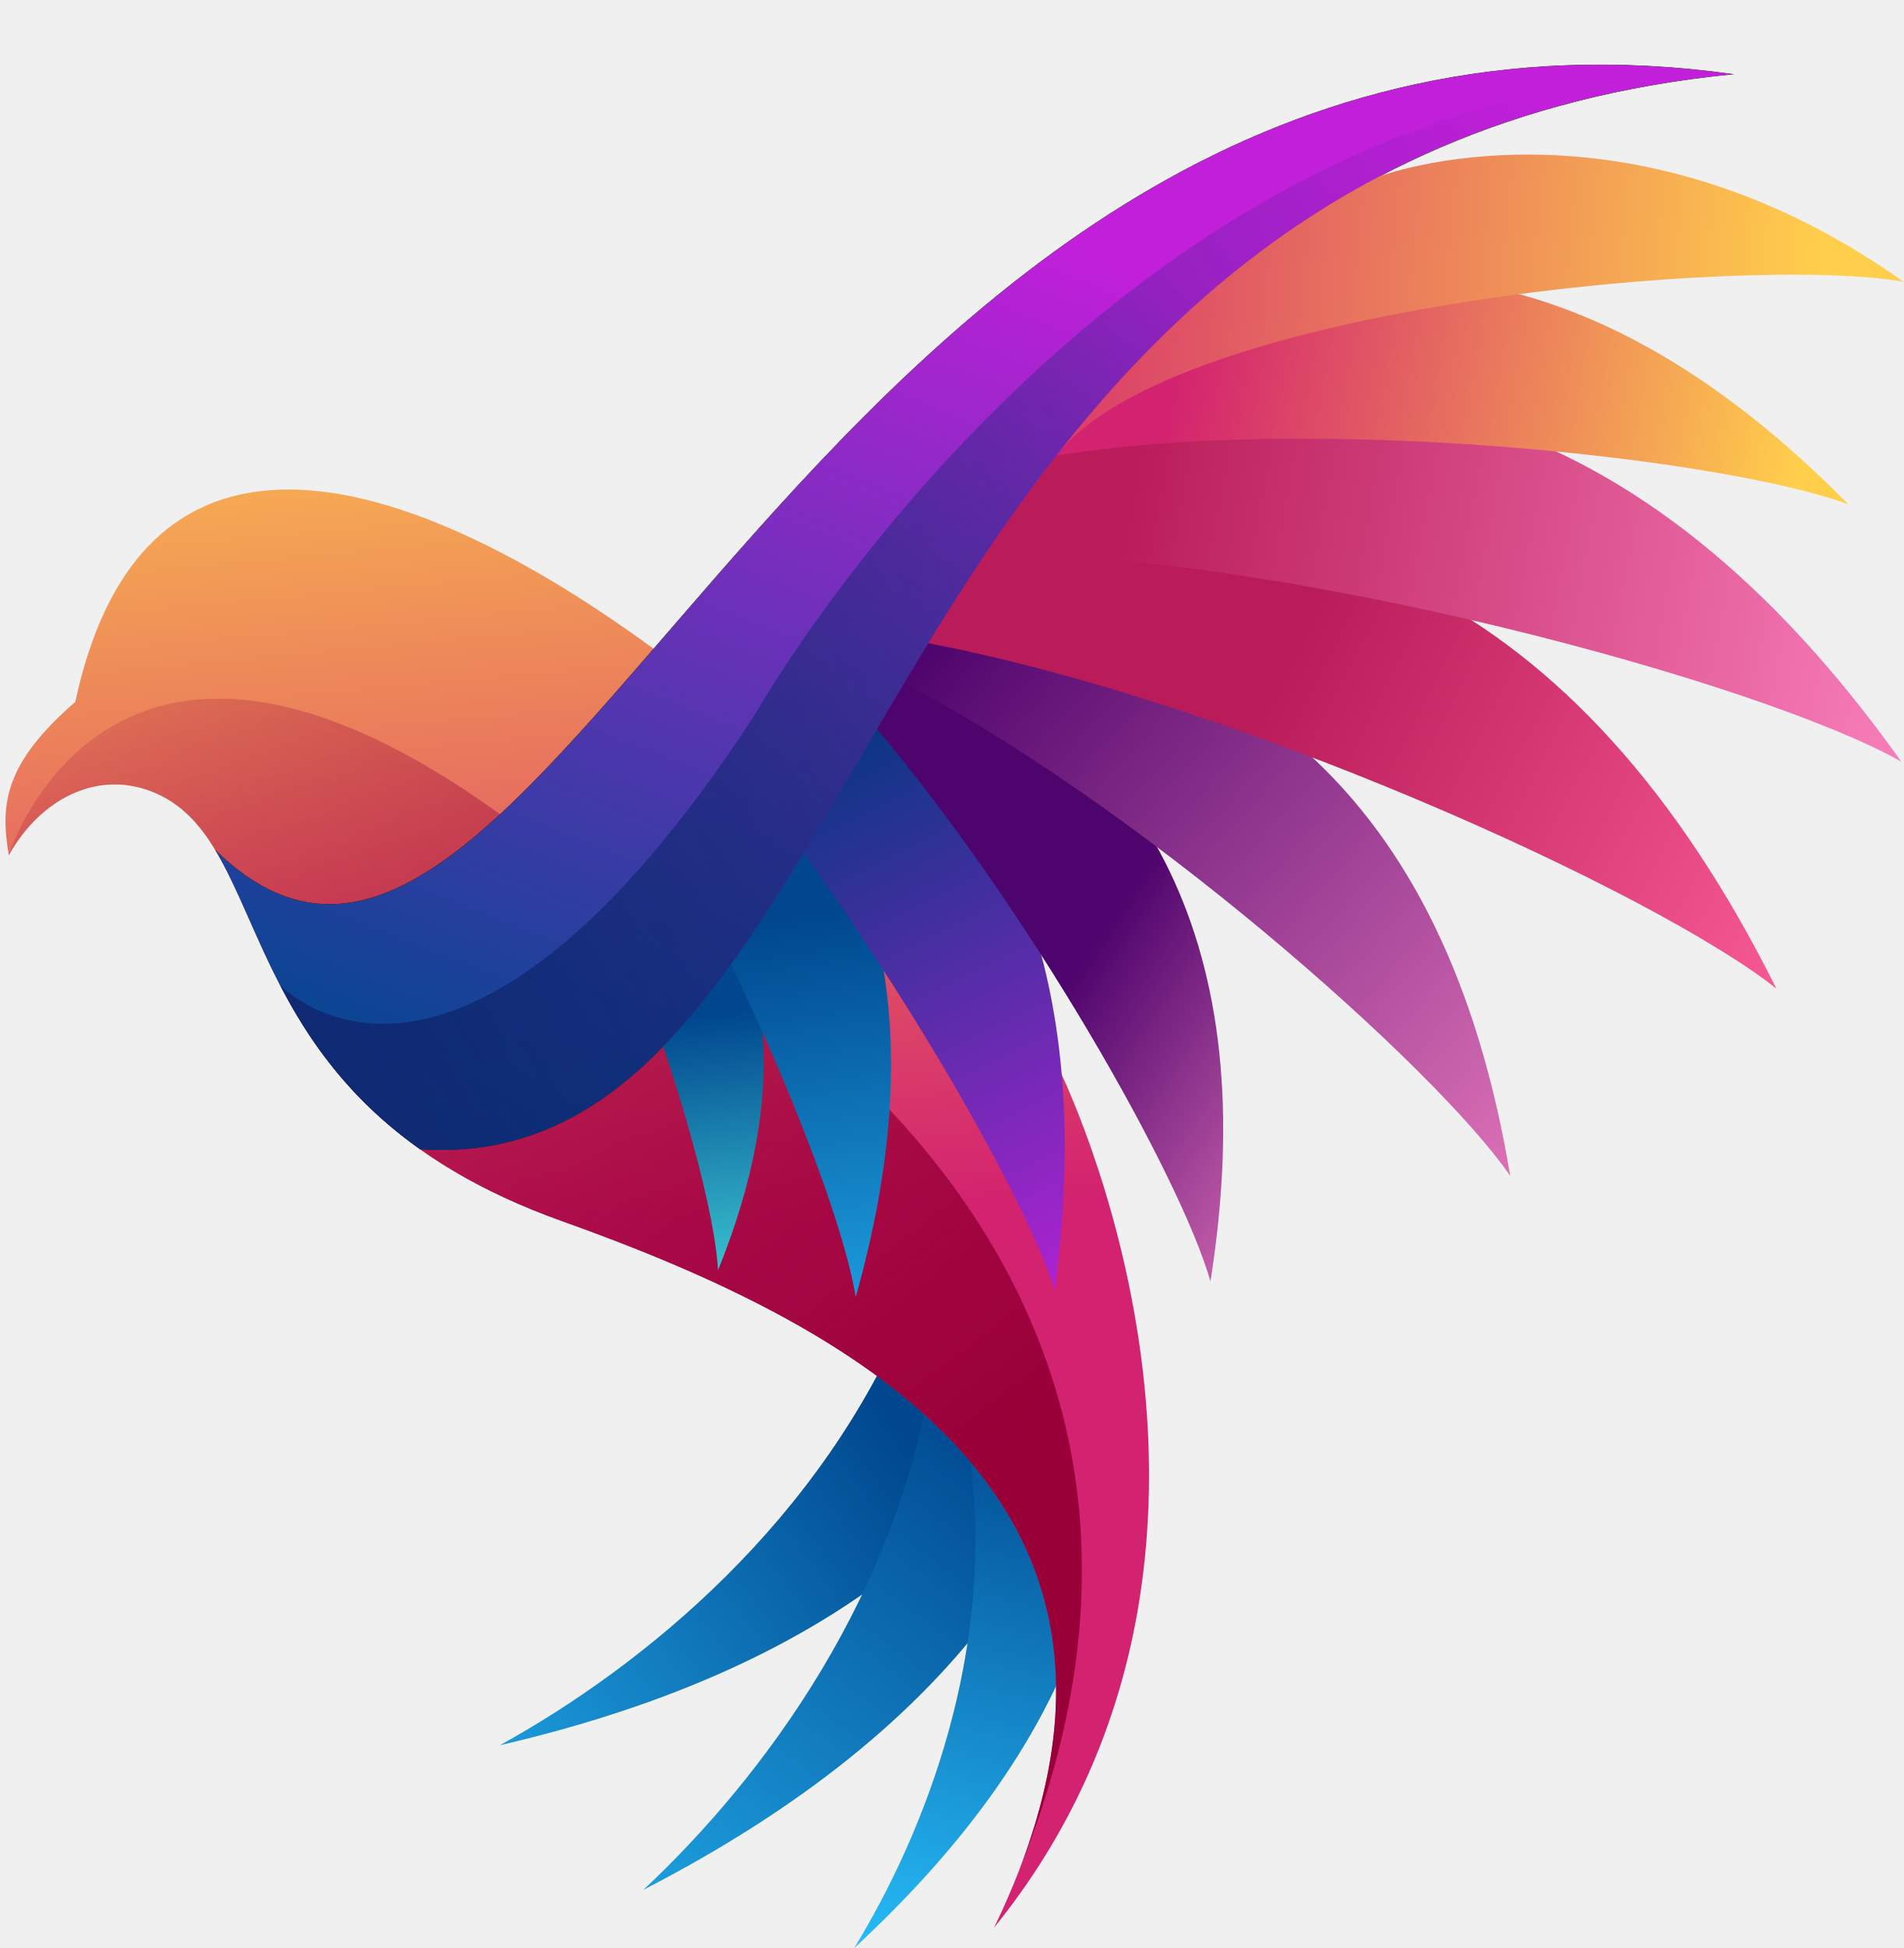
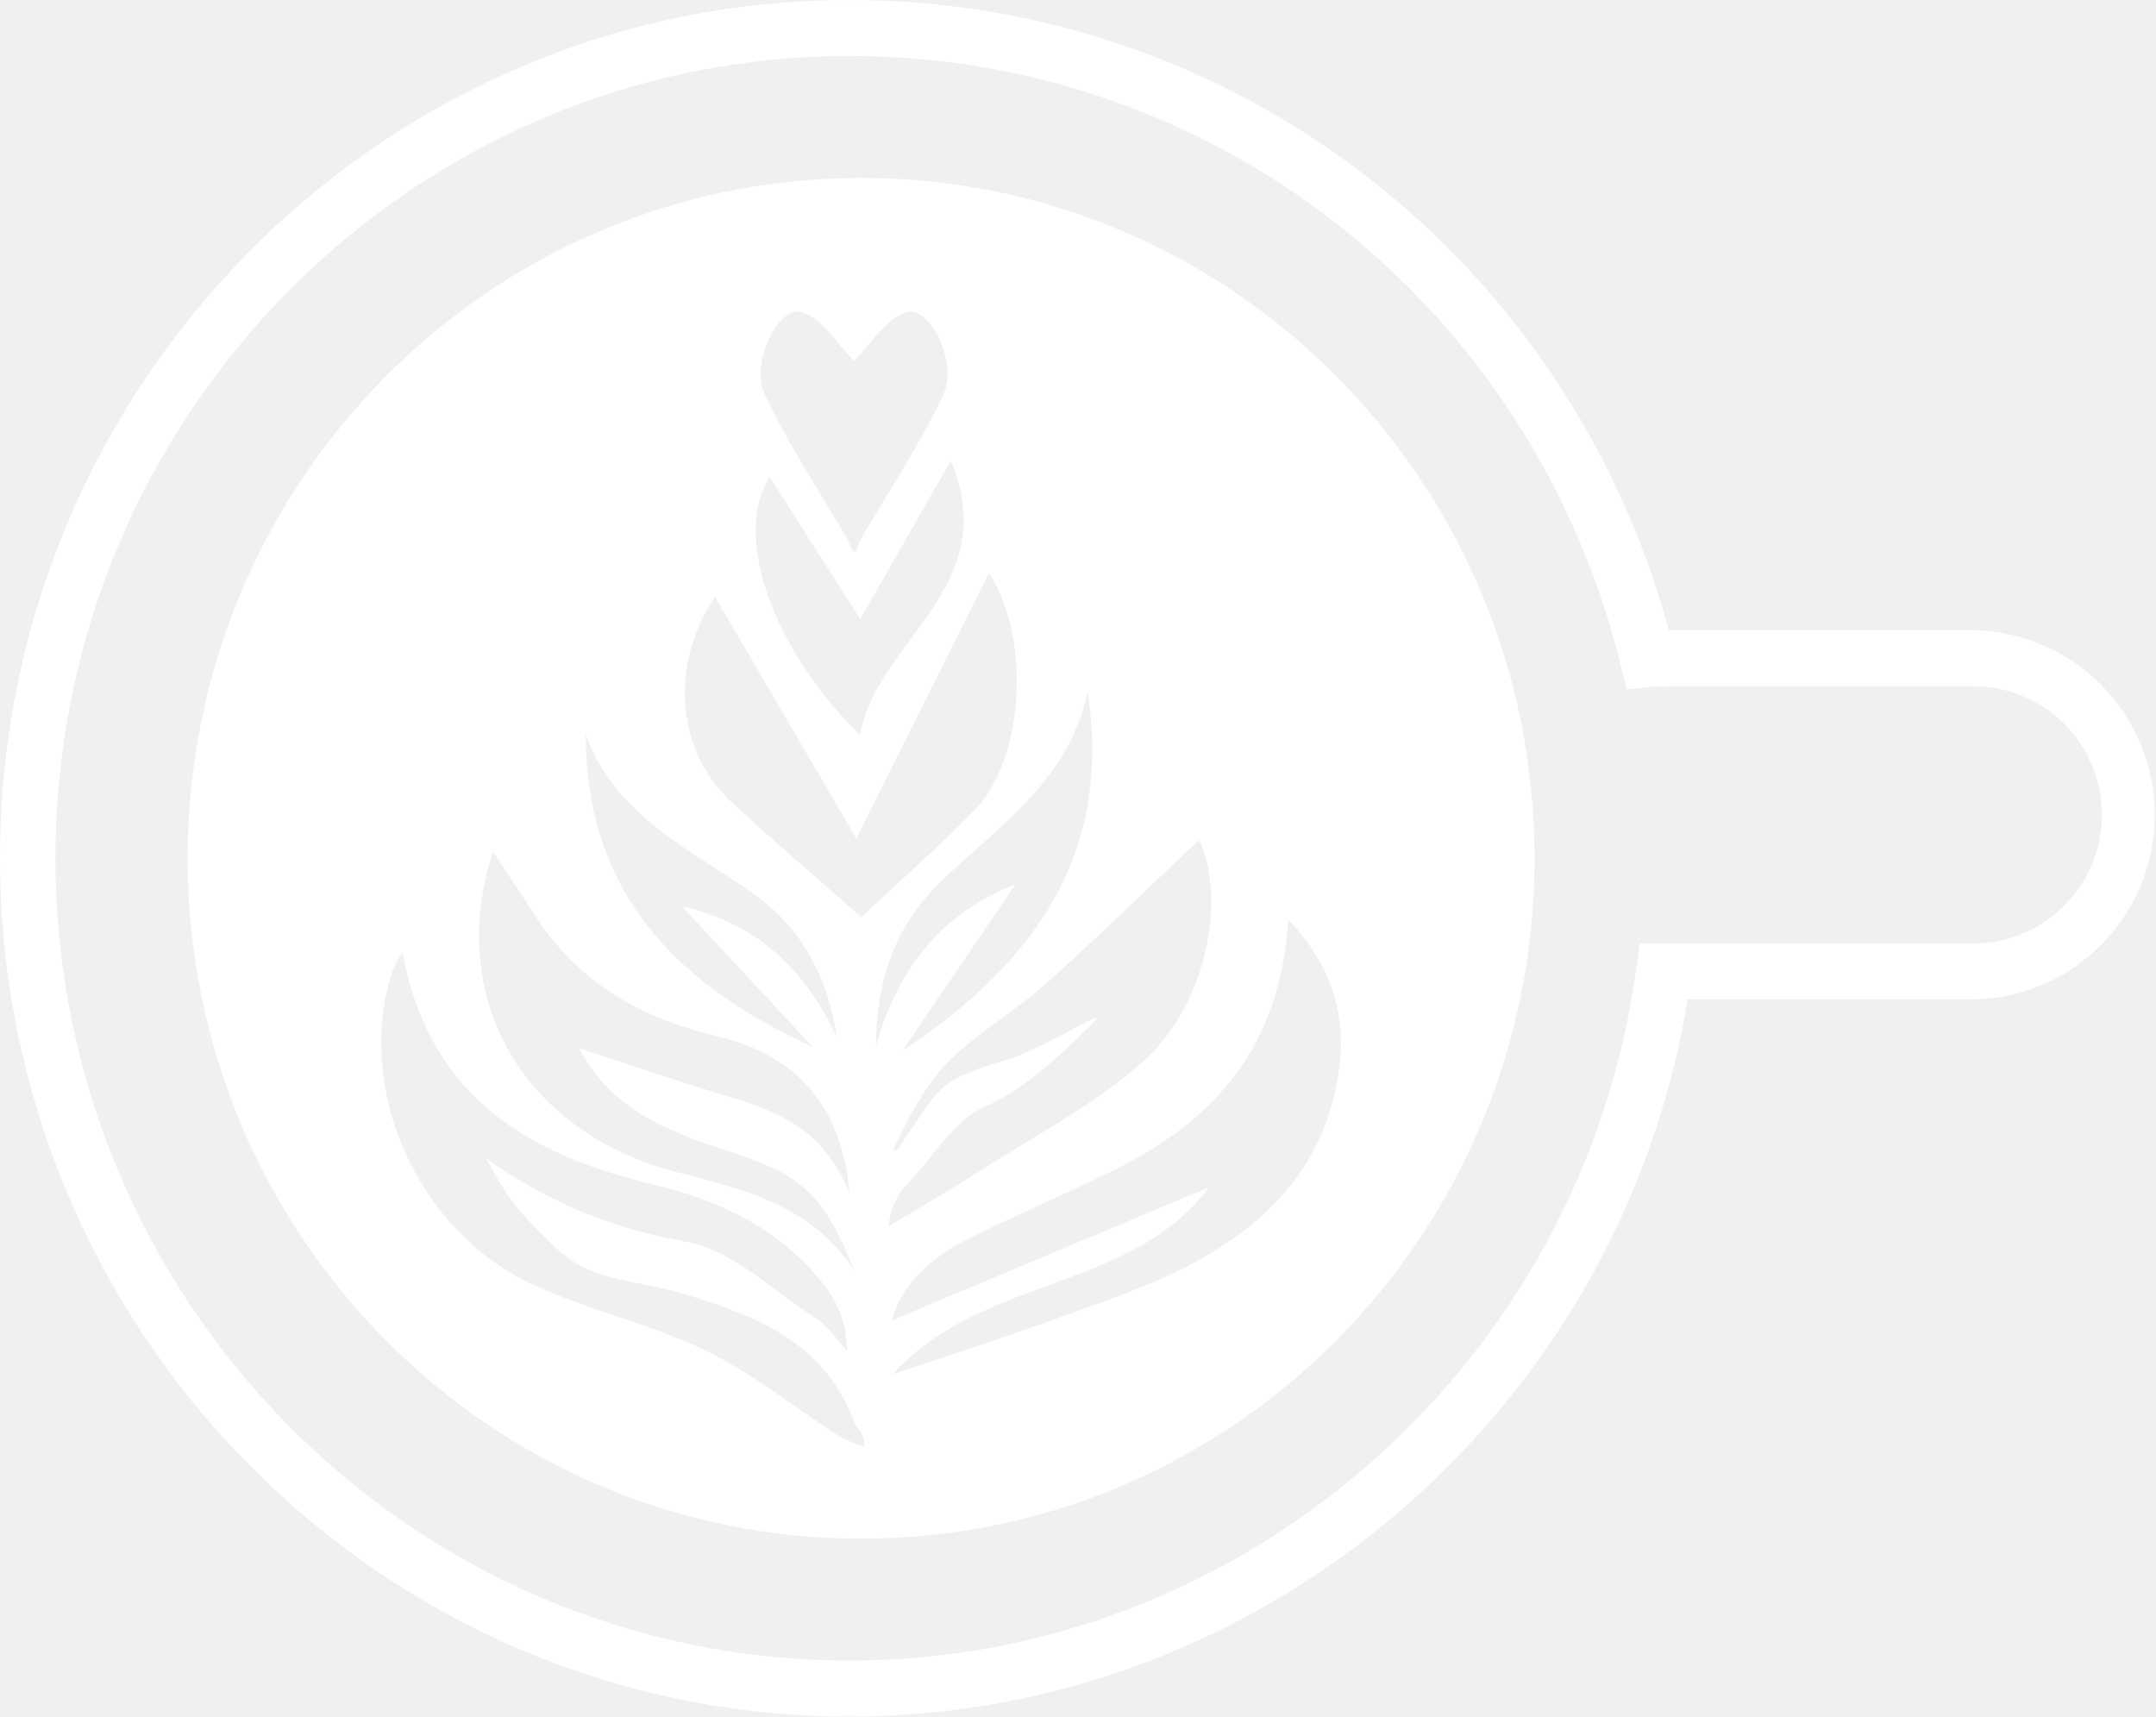
- <svg xmlns="http://www.w3.org/2000/svg" xmlns:xlink="http://www.w3.org/1999/xlink" id="Layer_1" data-name="Layer 1" viewBox="0 0 2101.77 2150.3">
+ <svg xmlns="http://www.w3.org/2000/svg" viewBox="0 0 398.58 317.35">
  <defs>
-     <style>.cls-1{fill:url(#linear-gradient);}.cls-2{fill:url(#linear-gradient-2);}.cls-14,.cls-3{fill:none;}.cls-3{clip-rule:evenodd;}.cls-4{clip-path:url(#clip-path);}.cls-5{fill:url(#linear-gradient-3);}.cls-6{clip-path:url(#clip-path-2);}.cls-7{fill:url(#linear-gradient-4);}.cls-8{clip-path:url(#clip-path-3);}.cls-9{fill:url(#linear-gradient-5);}.cls-10{clip-path:url(#clip-path-4);}.cls-11{fill:url(#linear-gradient-6);}.cls-12{mask:url(#mask);}.cls-13{fill:#990038;}.cls-13,.cls-36{fill-rule:evenodd;}.cls-14{stroke:#231916;stroke-miterlimit:22.93;stroke-width:0.57px;}.cls-15{clip-path:url(#clip-path-5);}.cls-16{fill:url(#linear-gradient-7);}.cls-17{clip-path:url(#clip-path-6);}.cls-18{fill:url(#linear-gradient-8);}.cls-19{clip-path:url(#clip-path-7);}.cls-20{fill:url(#linear-gradient-9);}.cls-21{clip-path:url(#clip-path-8);}.cls-22{fill:url(#linear-gradient-10);}.cls-23{clip-path:url(#clip-path-9);}.cls-24{fill:url(#linear-gradient-11);}.cls-25{clip-path:url(#clip-path-10);}.cls-26{fill:url(#linear-gradient-12);}.cls-27{clip-path:url(#clip-path-11);}.cls-28{fill:url(#linear-gradient-13);}.cls-29{clip-path:url(#clip-path-12);}.cls-30{fill:url(#linear-gradient-14);}.cls-31{clip-path:url(#clip-path-13);}.cls-32{fill:url(#linear-gradient-15);}.cls-33{clip-path:url(#clip-path-14);}.cls-34{fill:url(#linear-gradient-16);}.cls-35{mask:url(#mask-2);}.cls-36{fill:#102770;}</style>
-     <linearGradient id="linear-gradient" x1="-417.28" y1="2752.08" x2="-1339.33" y2="1550.91" gradientTransform="translate(2282.22 -226.23)" gradientUnits="userSpaceOnUse">
-       <stop offset="0" stop-color="#fff" />
-       <stop offset="1" />
-     </linearGradient>
-     <linearGradient id="linear-gradient-2" x1="-1234.23" y1="2579.37" x2="355.69" y2="1612.44" gradientTransform="translate(2422.35 -597.88)" xlink:href="#linear-gradient" />
-     <clipPath id="clip-path" transform="translate(-988.79 -751.72)">
-       <path class="cls-3" d="M1540.56,2678.25c385.72-89.44,592.87-278.66,677-538.61-118.32,16.18-171.82,42.79-223.63,52.31-97.16,238.16-294.39,398.58-453.33,486.3" />
-     </clipPath>
-     <linearGradient id="linear-gradient-3" x1="993.94" y1="1579.04" x2="318.41" y2="2088.39" gradientUnits="userSpaceOnUse">
-       <stop offset="0" stop-color="#00478f" />
-       <stop offset="1" stop-color="#29c4ff" />
-     </linearGradient>
-     <clipPath id="clip-path-2" transform="translate(-988.79 -751.72)">
-       <path class="cls-3" d="M1699.19,2837.78c352-181.32,506.41-415.57,524.18-688.2-110.74,44.7-156.08,83.63-204,105.56-35.78,254.71-187.64,458.61-320.21,582.64" />
-     </clipPath>
-     <linearGradient id="linear-gradient-4" x1="1100.79" y1="1570.7" x2="542.31" y2="2316.15" xlink:href="#linear-gradient-3" />
-     <clipPath id="clip-path-3" transform="translate(-988.79 -751.72)">
-       <path class="cls-3" d="M1931.94,2902c243.14-224.74,315.24-448,268.65-671.66-79.25,60.77-107.09,102.26-140.78,130.63,28.07,213.24-48.75,411.48-127.87,541" />
-     </clipPath>
-     <linearGradient id="linear-gradient-5" x1="1164.41" y1="1566.46" x2="999.76" y2="2208.13" xlink:href="#linear-gradient-3" />
-     <clipPath id="clip-path-4" transform="translate(-988.79 -751.72)">
-       <path class="cls-3" d="M1072,1526.35c133.7-622.8,962.66,167.09,1084.05,401.22,0,0,269.14,533.3-69.78,952,224.69-463-147-662.16-477.11-779.91-368.35-131.4-312.55-403.89-442.09-469.35-64-32.37-132.12,0-168.58,65.54-9.68-57.31-4.52-101.55,73.51-169.46" />
-     </clipPath>
-     <linearGradient id="linear-gradient-6" x1="638.86" y1="271.08" x2="738.54" y2="1362.59" gradientUnits="userSpaceOnUse">
-       <stop offset="0" stop-color="#ffce4b" />
-       <stop offset="1" stop-color="#d3226f" />
-     </linearGradient>
-     <mask id="mask" x="9.69" y="771.18" width="1184.85" height="1291.88" maskUnits="userSpaceOnUse">
-       <g transform="translate(-988.79 -751.72)">
-         <rect class="cls-1" x="998.47" y="1522.9" width="1184.85" height="1291.88" />
-       </g>
-     </mask>
-     <clipPath id="clip-path-5" transform="translate(-988.79 -751.72)">
-       <path class="cls-3" d="M1781.52,2153.92c79.93-197.39,60.72-347.06-27.66-464.45-29.47,57.07-52.37,105.74-64.21,131.48,52.85,135.45,88.83,272.6,91.87,333" />
-     </clipPath>
-     <linearGradient id="linear-gradient-7" x1="781.56" y1="1121.41" x2="824.05" y2="1518.14" gradientUnits="userSpaceOnUse">
-       <stop offset="0" stop-color="#00478f" />
-       <stop offset="1" stop-color="#51f4e9" />
-     </linearGradient>
-     <clipPath id="clip-path-6" transform="translate(-988.79 -751.72)">
-       <path class="cls-3" d="M1933.57,2183.49c81.25-288.12,31.35-494.28-110.24-644.69-32.38,84.29-56.88,155.81-69.45,193.61,94.73,181.11,166.14,367.19,179.69,451.08" />
-     </clipPath>
-     <linearGradient id="linear-gradient-8" x1="881.77" y1="1011.02" x2="970.6" y2="1644.51" xlink:href="#linear-gradient-3" />
-     <clipPath id="clip-path-7" transform="translate(-988.79 -751.72)">
-       <path class="cls-3" d="M2153.46,2176.16c43.16-328.28-44.21-546-223.08-688.14-22.05,97.4-46.7,162.16-54.45,205.53,132.45,183.19,249.37,392.94,277.53,482.61" />
-     </clipPath>
-     <linearGradient id="linear-gradient-9" x1="899.86" y1="786.49" x2="1217.73" y2="1419.25" gradientUnits="userSpaceOnUse">
-       <stop offset="0" stop-color="#003780" />
-       <stop offset="1" stop-color="#b222d3" />
-     </linearGradient>
-     <clipPath id="clip-path-8" transform="translate(-988.79 -751.72)">
-       <path class="cls-3" d="M2325.19,2166.19c59.23-373.42-72.19-593.89-322.93-722-19.36,35.66-37.41,70.24-53.69,102.26,176.24,206.44,344,505.19,376.62,619.7" />
-     </clipPath>
-     <linearGradient id="linear-gradient-10" x1="1192.01" y1="1063.03" x2="1592.86" y2="1330.68" gradientUnits="userSpaceOnUse">
-       <stop offset="0" stop-color="#4e046d" />
-       <stop offset="1" stop-color="#ff8bc7" />
-     </linearGradient>
-     <clipPath id="clip-path-9" transform="translate(-988.79 -751.72)">
-       <path class="cls-3" d="M2656.18,2049.75c-71.62-430-308.4-603.66-644.9-629-14.45,26.14-28.21,51.85-41.1,76.51,269.36,135.47,604.92,434,686,552.49" />
-     </clipPath>
-     <linearGradient id="linear-gradient-11" x1="1021.45" y1="711.6" x2="1834.7" y2="1441.59" xlink:href="#linear-gradient-10" />
-     <clipPath id="clip-path-10" transform="translate(-988.79 -751.72)">
-       <path class="cls-3" d="M2950,1843C2730.35,1402,2421,1278.64,2054,1346c-22.1,37.42-43.2,75.26-62.75,111.64C2341.44,1519,2818.37,1738,2950,1843" />
-     </clipPath>
-     <linearGradient id="linear-gradient-12" x1="1396.13" y1="765.46" x2="2007.45" y2="1076.86" gradientUnits="userSpaceOnUse">
-       <stop offset="0" stop-color="#b91c58" />
-       <stop offset="1" stop-color="#f95c97" />
-     </linearGradient>
-     <clipPath id="clip-path-11" transform="translate(-988.79 -751.72)">
-       <path class="cls-3" d="M3088.06,1592.56c-287.92-404.27-615.43-476-970.41-348.39-25,37.38-49.46,77.21-72.75,117.24,356.47-3.73,891.71,145,1043.16,231.15" />
-     </clipPath>
-     <linearGradient id="linear-gradient-13" x1="1235.59" y1="539.02" x2="2237.4" y2="725.92" gradientUnits="userSpaceOnUse">
-       <stop offset="0" stop-color="#b91c58" />
-       <stop offset="1" stop-color="#ff8bc7" />
-     </linearGradient>
-     <clipPath id="clip-path-12" transform="translate(-988.79 -751.72)">
-       <path class="cls-3" d="M3029.59,1308.53c-291.15-295.59-570.87-309-846.93-153.78-26.2,32.58-52.54,69.9-78.22,109.46,287.2-62.81,783.35-8.72,925.15,44.32" />
-     </clipPath>
-     <linearGradient id="linear-gradient-14" x1="1991.49" y1="474.74" x2="1304.69" y2="354.38" xlink:href="#linear-gradient-6" />
-     <clipPath id="clip-path-13" transform="translate(-988.79 -751.72)">
-       <path class="cls-3" d="M1910.28,1636c191-324.25,410.82-744.41,990.89-802.42C2309.7,751.72,1962.51,1177.24,1703.63,1476c-185.07,213.56-325,362.34-476.8,214.65,50.35,84,75,222.67,225.44,329.48,210,14.72,327.29-162.25,458-384.13" />
-     </clipPath>
-     <linearGradient id="linear-gradient-15" x1="794.08" y1="1358.53" x2="1215.24" y2="284.45" gradientUnits="userSpaceOnUse">
-       <stop offset="0" stop-color="#00478f" />
-       <stop offset="1" stop-color="#c11fda" />
-     </linearGradient>
-     <clipPath id="clip-path-14" transform="translate(-988.79 -751.72)">
-       <path class="cls-3" d="M3090.56,1062.83c-309-219.3-579-116.31-579-116.31-148.53,78-261.79,187.27-355.19,306.42,132.29-166.74,771.76-220,934.23-190.11" />
-     </clipPath>
-     <linearGradient id="linear-gradient-16" x1="2004.67" y1="333.05" x2="1045.88" y2="238.37" xlink:href="#linear-gradient-6" />
-     <mask id="mask-2" x="308.99" y="81.77" width="1603.39" height="1187.48" maskUnits="userSpaceOnUse">
-       <g transform="translate(-988.79 -751.72)">
-         <rect class="cls-2" x="1297.78" y="833.5" width="1603.39" height="1187.48" />
-       </g>
-     </mask>
+     <style>.cls-1{fill:#fff;}</style>
  </defs>
-   <g class="cls-4">
-     <rect class="cls-5" x="551.77" y="1387.92" width="676.97" height="538.61" />
-   </g>
-   <g class="cls-6">
-     <rect class="cls-7" x="710.4" y="1397.85" width="524.18" height="688.2" />
-   </g>
-   <g class="cls-8">
-     <rect class="cls-9" x="943.16" y="1478.64" width="315.24" height="671.66" />
-   </g>
-   <g class="cls-10">
-     <rect class="cls-11" y="151.83" width="1436.39" height="1975.98" />
-   </g>
-   <g class="cls-12">
-     <path class="cls-13" d="M2114.49,2814.79c160.9-417.13-191.06-603.06-505.35-715.17-368.35-131.4-312.55-403.89-442.09-469.35-64-32.37-132.12,0-168.58,65.54,0,0,131-423.7,666.57,55.42,0,0,743.57,333.06,449.45,1063.56" transform="translate(-988.79 -751.72)" />
-   </g>
-   <path class="cls-14" d="M1226.83,1690.63c364.11,354.28,660-997.41,1674.34-857.07-977,97.7-931.95,1222.78-1448.9,1186.55" transform="translate(-988.79 -751.72)" />
-   <g class="cls-15">
-     <rect class="cls-16" x="700.86" y="937.75" width="171.8" height="464.45" />
-   </g>
-   <g class="cls-17">
-     <rect class="cls-18" x="765.1" y="787.08" width="260.93" height="644.68" />
-   </g>
-   <g class="cls-19">
-     <rect class="cls-20" x="887.14" y="736.3" width="320.69" height="688.14" />
-   </g>
-   <g class="cls-21">
-     <rect class="cls-22" x="959.79" y="692.5" width="435.85" height="721.97" />
-   </g>
-   <g class="cls-23">
-     <rect class="cls-24" x="981.39" y="669.03" width="686" height="629" />
-   </g>
-   <g class="cls-25">
-     <rect class="cls-26" x="1002.41" y="526.92" width="958.83" height="564.39" />
-   </g>
-   <g class="cls-27">
-     <rect class="cls-28" x="1056.12" y="364.86" width="1043.16" height="475.98" />
-   </g>
-   <g class="cls-29">
-     <rect class="cls-30" x="1115.66" y="247.82" width="925.14" height="308.99" />
-   </g>
-   <g class="cls-31">
-     <rect class="cls-32" x="238.05" width="1674.34" height="1283.11" />
-   </g>
-   <g class="cls-33">
-     <rect class="cls-34" x="1167.55" y="91.8" width="934.23" height="409.42" />
-   </g>
-   <g class="cls-35">
-     <path class="cls-36" d="M1823.33,1538.8c-331.44,510.57-525.55,299.94-525.55,299.94,31.54,60.92,75.82,125.5,154.49,181.37,210,14.72,327.29-162.25,458-384.13,191-324.25,410.82-744.41,990.89-802.42-675.26-8.06-1077.84,705.24-1077.84,705.24" transform="translate(-988.79 -751.72)" />
+   <g id="Object">
+     <path class="cls-1" d="M773.11,504.37H716.83c-18.69-68.82-80.37-116.52-151.44-116.52-86.61,0-157.08,71.18-157.08,158.68S478.78,705.2,565.39,705.2c76.66,0,142.47-56.68,154.92-132.58h52.8a34.13,34.13,0,0,0,0-68.25Zm0,57.9H711.43l-.6,4.48c-9.86,73-72.38,128.1-145.44,128.1-81,0-146.83-66.54-146.83-148.32S484.43,398.2,565.39,398.2c67.74,0,126.36,46.36,142.55,112.73L709,515.3l4.43-.46a21.32,21.32,0,0,1,2.4-.13h57.28a23.78,23.78,0,0,1,0,47.56Z" transform="translate(-408.31 -387.85)" />
+     <path class="cls-1" d="M567.51,420.75C498.74,420.75,443,477.06,443,546.53s55.74,125.78,124.51,125.78S692,616,692,546.53,636.28,420.75,567.51,420.75Zm-11.06,24.78c3.79,1.06,6.54,5.86,9.72,9h.07c3.18-3.12,5.93-7.92,9.72-9,4.19-1.19,9.51,9.4,6.78,15.19-4.09,8.71-9.44,16.91-15.2,26.59l-1.11,2.63-.23-.38c-.07.13-.15.24-.22.38-.38-.91-.75-1.76-1.11-2.63-5.77-9.68-11.11-17.88-15.2-26.59C546.94,454.93,552.26,444.34,556.45,445.53ZM550.59,476c5.86,9.21,11.49,18.06,16.75,26.31L584.1,473c9.83,23.63-14,33.42-16.78,50.77C551.29,508,543.65,487.06,550.59,476ZM540.5,498.19l26.14,44.71,24.49-49.09c7.78,11.73,6.61,34.28-2.59,43.74-6.87,7.05-14.3,13.53-21,19.85-7.85-6.93-16.07-13.92-24-21.26C533.35,526.74,532,510.77,540.5,498.19Zm7.44,55.15c8.95,6.43,13.48,15.62,15.14,26.45-5.71-12.46-14.58-21.2-28.7-24.37l24.22,26c-24.69-11.31-42-28.14-42-57.71C522.31,539.07,536.25,544.94,547.94,553.34Zm-48.46-8c3,4.58,5.31,7.89,7.45,11.29,8,12.7,19.64,19.4,34,22.8,14.93,3.55,23.08,13.23,24.46,29.14-4.75-12.16-13.67-15.44-23.08-18.21-8.84-2.61-17.55-5.66-26.93-8.71,5.27,10.08,14.14,14.41,23.9,17.8,5.83,2,12.23,3.68,16.93,7.38s7.59,9.73,10,15.91c-8-12.32-20.65-15-33.2-18.32C505.06,597.09,490.56,572.17,499.48,545.34Zm63.93,108c-8.23-5.29-15.94-11.6-24.66-15.81-10.31-5-21.8-7.45-32.18-12.31-20.19-9.46-32.05-34.06-26.35-55.75a16.37,16.37,0,0,1,2.5-5.55c4.95,26.82,23.4,37.5,46.7,43,12.35,2.91,23.56,8.44,31.55,18.91a19.22,19.22,0,0,1,3.91,11.72c-1.89-2-3.46-4.59-5.73-6-8.07-5-15.36-12.83-24.67-14.27a88.46,88.46,0,0,1-36.38-15.34c4,6.89,4.25,8.15,12.68,16.35,6.85,6.67,14.68,6,23.89,8.76,13.48,4.06,26.08,8.92,31.57,23.74.4,1.07,1.82,1.75,1.91,4.52A27.58,27.58,0,0,1,563.41,653.35Zm18.32-102c10.75-10.57,24.22-18.89,27.64-35.65,4.74,30.54-10.49,50.73-34.21,66.4l20.91-30.79c-14.09,5.56-21.87,16-25.79,29.81C570.27,569.7,573.5,559.47,581.73,551.39Zm12.74,32.42c-13.62,3.92-12.56,5.67-20.43,16.84a5.18,5.18,0,0,0-.6-.26c2.56-5.19,5.08-10.42,8.75-14.63,5.44-6.26,13.21-10.37,19.48-16,9.8-8.75,19.19-18,28.31-26.57,5,10.14,1.75,30.12-10.26,40.88-8.91,8-19.89,13.65-30.05,20.17-5.68,3.64-11.47,7-17.08,10.38a13,13,0,0,1,2.57-6.83c5.92-6.06,9.31-12.85,15.68-15.52,7-2.94,15.1-10.7,20.36-16.16C610.52,575.5,602.11,581.19,594.47,583.81ZM655,590.19c-3.56,15.3-14.1,25-27.27,31.79-8,4.1-16.66,6.9-25.14,10-8.92,3.24-18,6.12-29.31,9.94,16.87-18.38,44-15.2,58.57-34.59l-58.62,24.61c1.49-6.2,6.81-11.39,13.81-14.92,8.92-4.48,18.13-8.36,27.08-12.77,18.17-9,30.86-22.2,32.34-46.48C656.47,568.63,657.63,579.07,655,590.19Z" transform="translate(-408.31 -387.85)" />
  </g>
</svg>
